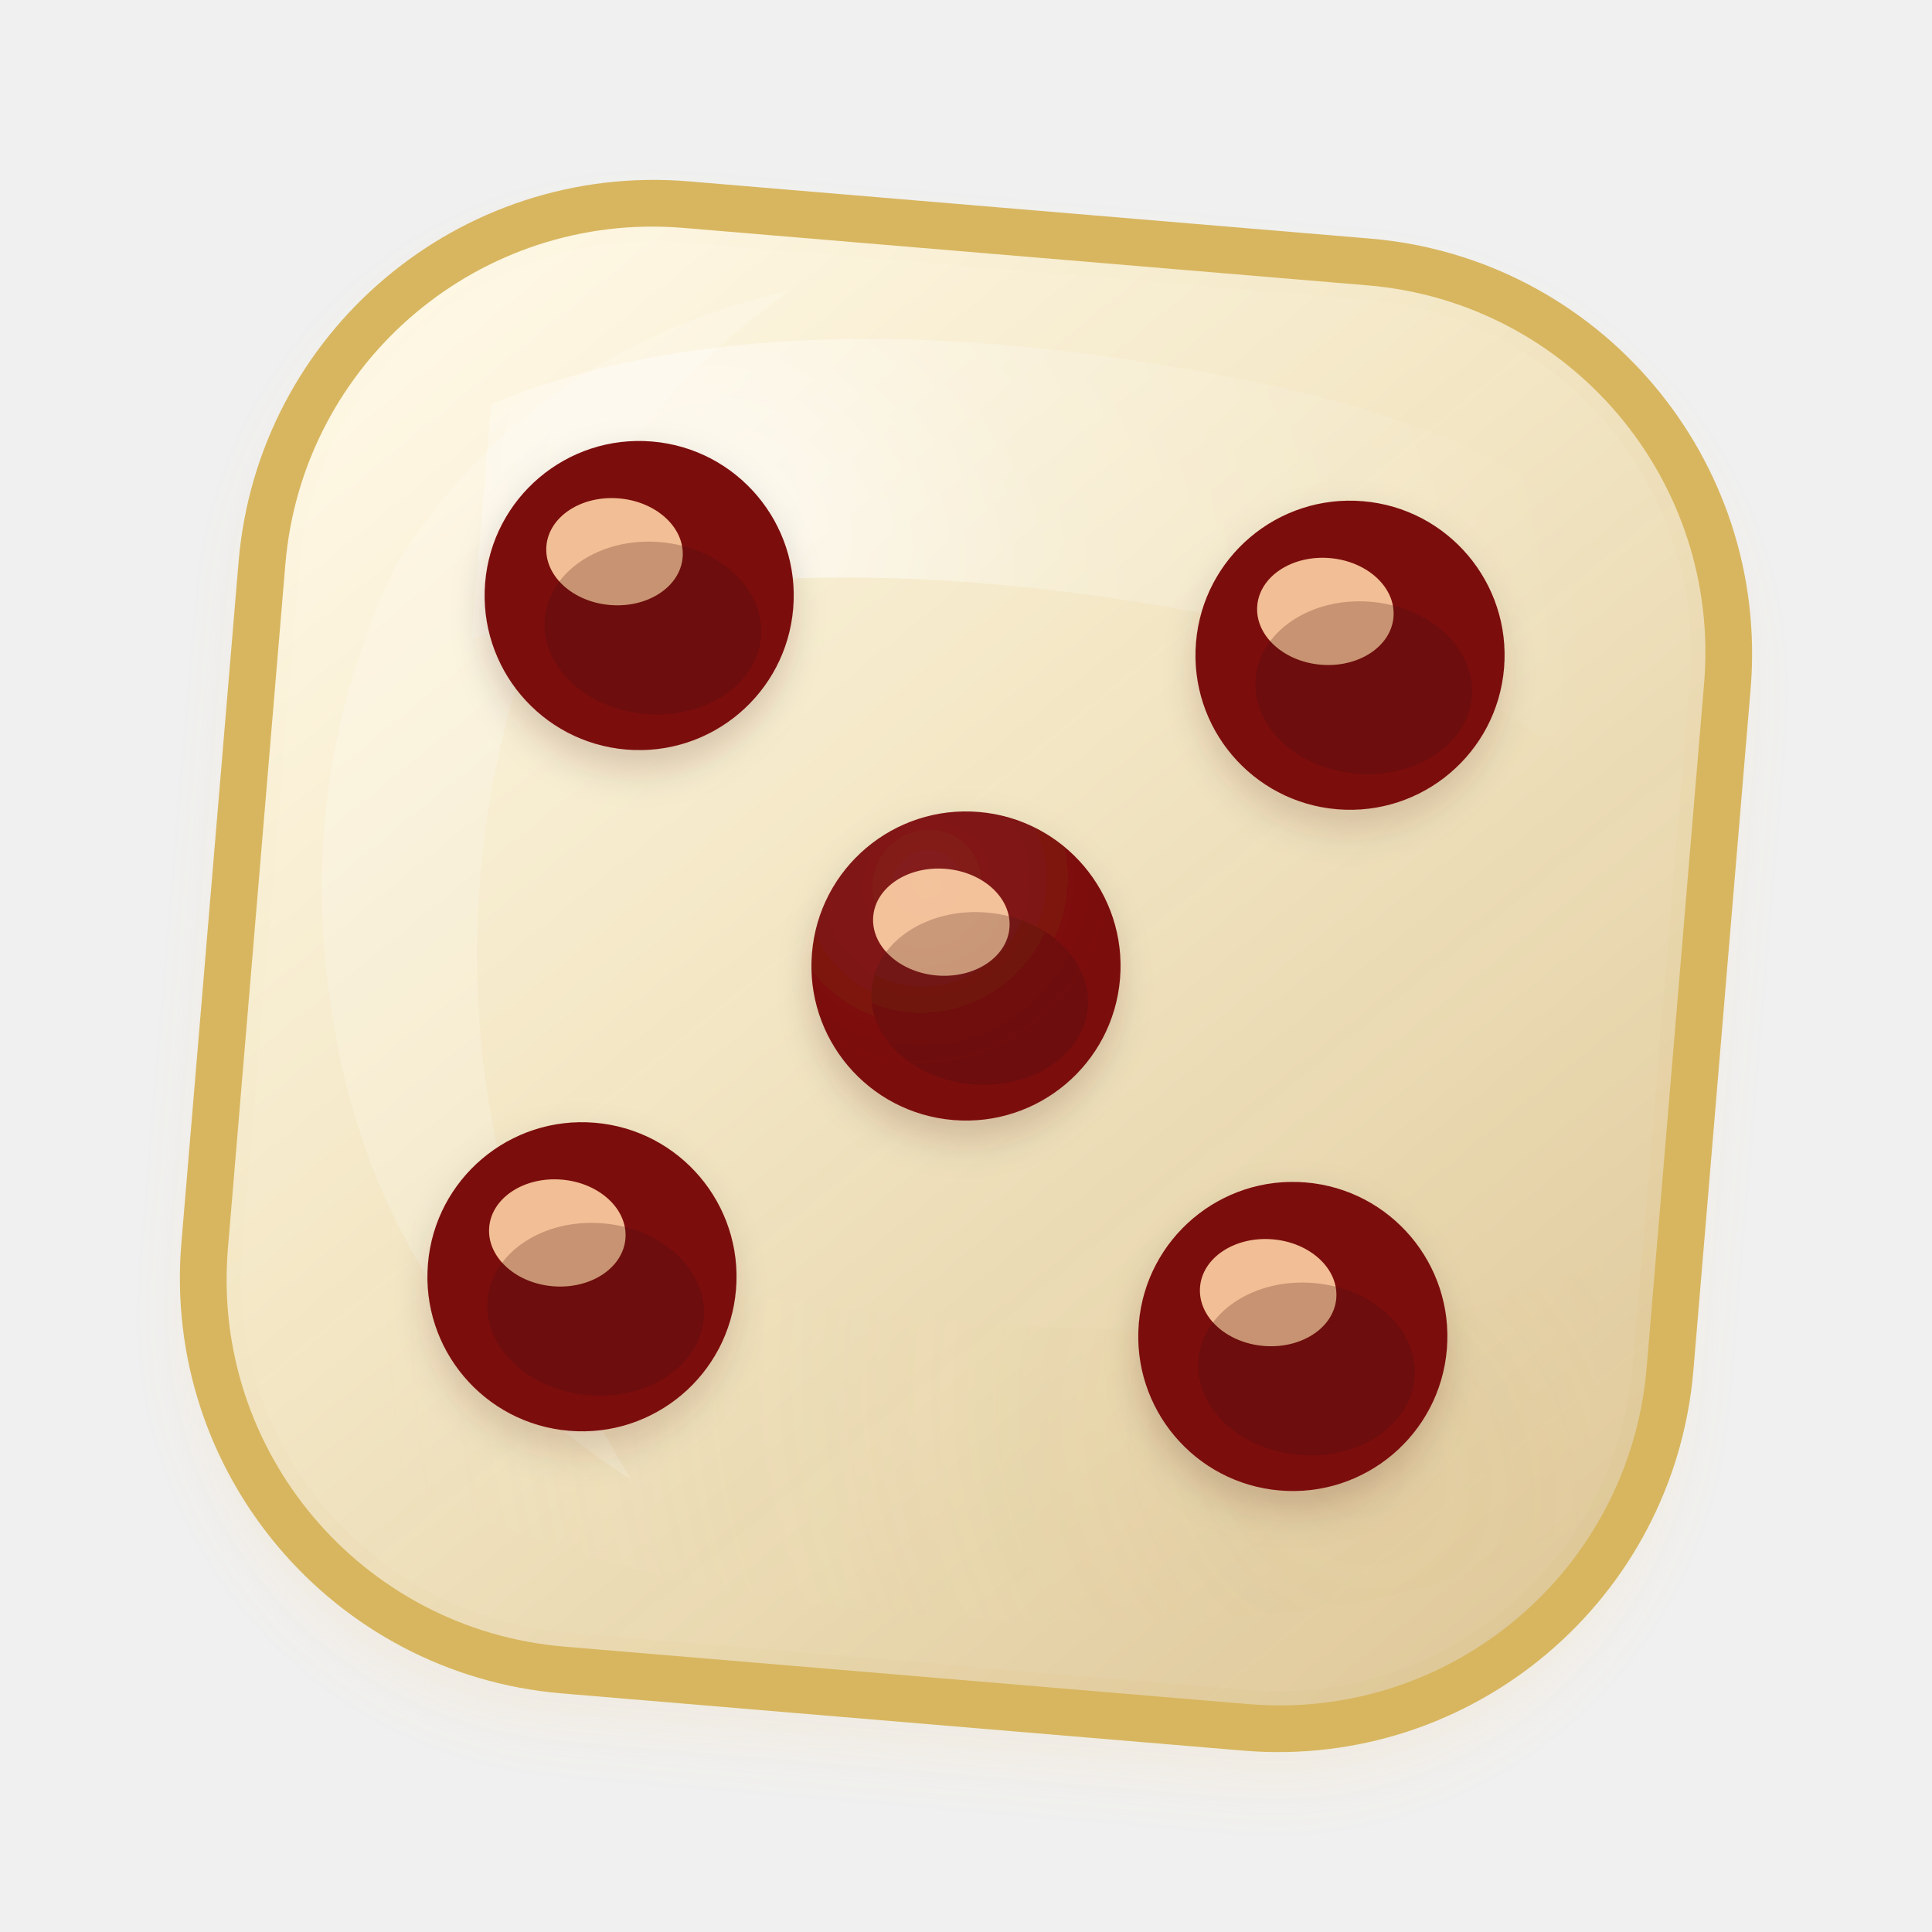
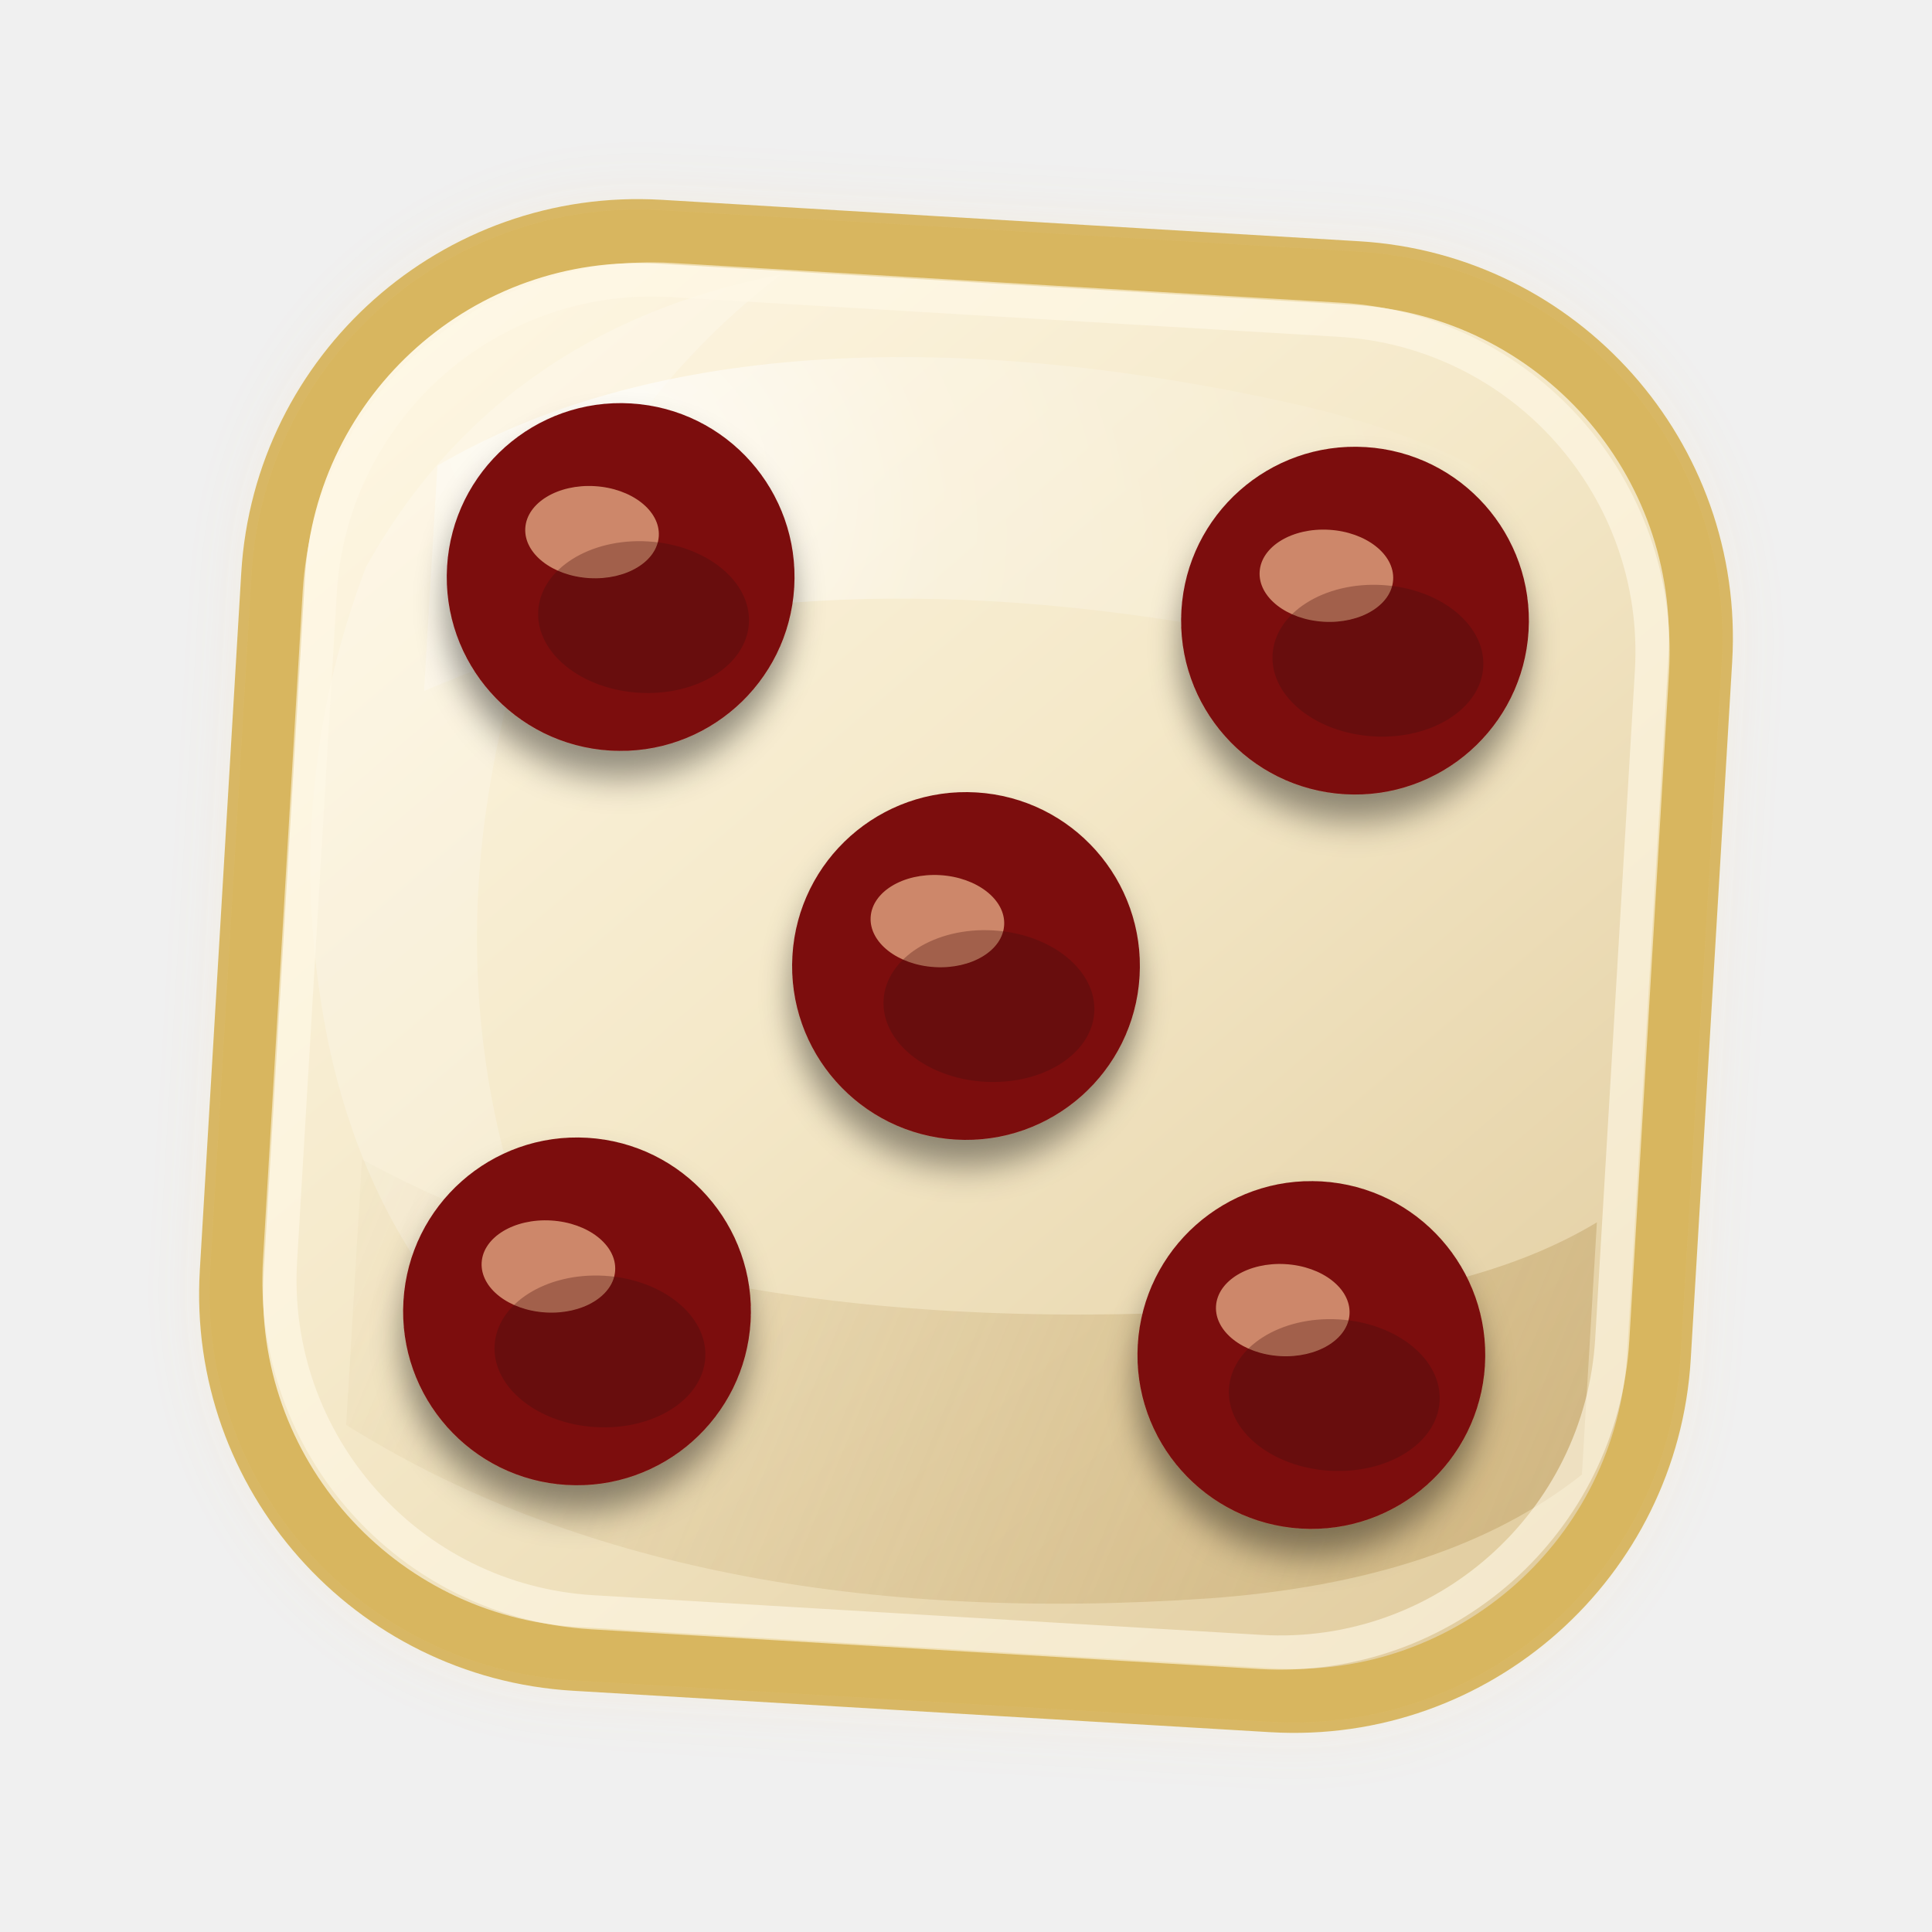
<svg xmlns="http://www.w3.org/2000/svg" preserveAspectRatio="xMidYMid meet" width="100%" height="100%" viewBox="0 0 26 26" fill="none">
  <defs>
-     <linearGradient id="dieTopLight" x1="4.9" y1="4.6" x2="21.1" y2="21.4" gradientUnits="userSpaceOnUse">
-       <stop offset="0" stop-color="#FFF8E6" stop-opacity="0.98" />
-       <stop offset="0.38" stop-color="#F4E8C8" stop-opacity="0.98" />
-       <stop offset="1" stop-color="#DFC99A" stop-opacity="0.96" />
+     <linearGradient id="dieFaceBevel" x1="4.1" y1="3.8" x2="22.1" y2="22.5" gradientUnits="userSpaceOnUse">
+       <stop offset="0" stop-color="#FFF8E6" />
+       <stop offset="0.46" stop-color="#F4E8C8" />
+       <stop offset="1" stop-color="#DFC99A" />
    </linearGradient>
-     <radialGradient id="bodyGloss" cx="0" cy="0" r="1" gradientUnits="userSpaceOnUse" gradientTransform="translate(9.4 7.2) rotate(37.8) scale(12.6 10.2)">
-       <stop offset="0" stop-color="#FFFFFF" stop-opacity="0.84" />
-       <stop offset="0.36" stop-color="#FFFFFF" stop-opacity="0.3" />
+     <radialGradient id="dieFaceGloss" cx="0" cy="0" r="1" gradientUnits="userSpaceOnUse" gradientTransform="translate(8.2 6.3) rotate(38) scale(13.4 10.4)">
+       <stop offset="0" stop-color="#FFFFFF" stop-opacity="0.82" />
+       <stop offset="0.34" stop-color="#FFFFFF" stop-opacity="0.32" />
      <stop offset="1" stop-color="#FFFFFF" stop-opacity="0" />
    </radialGradient>
-     <radialGradient id="bodyDepth" cx="0" cy="0" r="1" gradientUnits="userSpaceOnUse" gradientTransform="translate(18.7 19.2) rotate(-128.4) scale(14.8 12.6)">
-       <stop offset="0" stop-color="#D8C08A" stop-opacity="0.18" />
-       <stop offset="1" stop-color="#FFF6DA" stop-opacity="0" />
-     </radialGradient>
-     <radialGradient id="pipGloss" cx="0" cy="0" r="1" gradientUnits="userSpaceOnUse" gradientTransform="translate(12.38 11.94) rotate(134.6) scale(3.34 3.2)">
-       <stop offset="0" stop-color="#FFFFFF" stop-opacity="0.22" />
-       <stop offset="0.48" stop-color="#FFFFFF" stop-opacity="0.08" />
-       <stop offset="1" stop-color="#7B0D0B" stop-opacity="0" />
-     </radialGradient>
-     <filter id="dieShadow" x="-44%" y="-44%" width="188%" height="200%" color-interpolation-filters="sRGB">
-       <feDropShadow dx="0" dy="1.9" stdDeviation="1.42" flood-color="#D9C57B" flood-opacity="0.18" />
-       <feDropShadow dx="0" dy="0.5" stdDeviation="0.32" flood-color="#F2C86F" flood-opacity="0.1" />
+     <linearGradient id="dieLowerEdge" x1="5" y1="16" x2="21.8" y2="21.8" gradientUnits="userSpaceOnUse">
+       <stop offset="0" stop-color="#B99757" stop-opacity="0.04" />
+       <stop offset="1" stop-color="#B99757" stop-opacity="0.44" />
+     </linearGradient>
+     <filter id="dieCastShadow" x="-42%" y="-42%" width="184%" height="196%" color-interpolation-filters="sRGB">
+       <feDropShadow dx="0" dy="1.8" stdDeviation="1.15" flood-color="#3D0706" flood-opacity="0.26" />
+       <feDropShadow dx="0" dy="0" stdDeviation="0.38" flood-color="#F2C86F" flood-opacity="0.12" />
    </filter>
-     <filter id="innerShadow" x="-20%" y="-20%" width="140%" height="140%" color-interpolation-filters="sRGB">
-       <feOffset dx="0" dy="0.45" />
-       <feGaussianBlur stdDeviation="0.58" />
-       <feComposite in2="SourceAlpha" operator="arithmetic" k2="-1" k3="1" />
-       <feColorMatrix type="matrix" values="0 0 0 0 0.14 0 0 0 0 0.42 0 0 0 0 0.28 0 0 0 0.12 0" />
-       <feBlend in2="SourceGraphic" mode="multiply" />
-     </filter>
-     <filter id="pipShadow-0" x="-120%" y="-120%" width="340%" height="340%" color-interpolation-filters="sRGB">
-       <feDropShadow dx="0" dy="0.24" stdDeviation="0.24" flood-color="#3D0706" flood-opacity="0.18" />
-     </filter>
-     <filter id="pipShadow-1" x="-120%" y="-120%" width="340%" height="340%" color-interpolation-filters="sRGB">
-       <feDropShadow dx="0" dy="0.24" stdDeviation="0.24" flood-color="#3D0706" flood-opacity="0.16" />
-     </filter>
-     <filter id="pipShadow-2" x="-120%" y="-120%" width="340%" height="340%" color-interpolation-filters="sRGB">
-       <feDropShadow dx="0" dy="0.24" stdDeviation="0.24" flood-color="#3D0706" flood-opacity="0.18" />
-     </filter>
-     <filter id="pipShadow-3" x="-120%" y="-120%" width="340%" height="340%" color-interpolation-filters="sRGB">
-       <feDropShadow dx="0" dy="0.24" stdDeviation="0.24" flood-color="#3D0706" flood-opacity="0.16" />
-     </filter>
-     <filter id="pipShadow-4" x="-120%" y="-120%" width="340%" height="340%" color-interpolation-filters="sRGB">
-       <feDropShadow dx="0" dy="0.24" stdDeviation="0.24" flood-color="#3D0706" flood-opacity="0.18" />
+     <filter id="pipInset" x="-90%" y="-90%" width="280%" height="280%" color-interpolation-filters="sRGB">
+       <feDropShadow dx="0" dy="0.35" stdDeviation="0.22" flood-color="#000000" flood-opacity="0.42" />
    </filter>
  </defs>
-   <g filter="url(#dieShadow)" transform="rotate(4.8 13 13)">
-     <rect x="3.2" y="3.2" width="19.6" height="19.6" rx="5.2" fill="#F7F0D8" stroke="#D8B65E" stroke-width="0.82" />
-     <rect x="3.42" y="3.42" width="19.16" height="19.16" rx="4.96" fill="url(#dieTopLight)" />
-     <path d="M6 6C8.42 4.74 12.04 4.3 16.48 4.88C18.96 5.2 20.62 5.92 21.64 7.1V10.24C20.62 9.12 18.96 8.38 16.48 8.08C12.04 7.54 8.42 7.96 6 9.18V6Z" fill="url(#bodyGloss)" opacity="0.74" />
-     <path d="M5.56 16.58C8.82 17.76 13.1 18.12 18.24 17.42C19.72 17.22 20.98 16.82 21.88 16.18V19.7C20.86 20.5 19.48 21.08 17.72 21.36C12.76 22.14 8.64 21.76 5.56 20.36V16.58Z" fill="url(#bodyDepth)" opacity="0.86" />
-     <path d="M4.9 8.28C5.92 6.28 7.6 4.86 9.88 4.14C7.84 5.8 6.66 8.28 6.42 11.44C6.2 14.56 7.1 17.5 9.08 20.26C6.86 19.1 5.38 17.24 4.68 14.84C4.02 12.56 4.1 10.4 4.9 8.28Z" fill="#FFFFFF" opacity="0.18" />
-     <rect x="3.58" y="3.58" width="18.84" height="18.84" rx="4.86" filter="url(#innerShadow)" fill="transparent" />
-     <g filter="url(#pipShadow-0)">
-       <circle cx="8.2" cy="8.4" r="2.08" fill="#7B0D0B" />
-       <ellipse cx="7.82" cy="7.84" rx="0.92" ry="0.72" fill="#FFD2A4" opacity="0.9" />
-       <ellipse cx="8.42" cy="8.82" rx="1.46" ry="1.16" fill="#3D0706" opacity="0.24" />
-       <circle cx="8.2" cy="8.4" r="2.08" fill="url(#pipGloss)" opacity="0.34" />
+   <g data-dice-style="beveled-high-contrast" filter="url(#dieCastShadow)" transform="rotate(3.4 13 13)">
+     <rect x="2.95" y="2.95" width="20.1" height="20.1" rx="5.35" fill="#D8B65E" opacity="0.96" />
+     <rect x="3.45" y="3.45" width="19.1" height="19.1" rx="4.86" fill="url(#dieFaceBevel)" stroke="#D8B65E" stroke-width="0.72" />
+     <path d="M5.5 6.7C8.16 4.92 12.16 4.42 16.92 5.18C19.04 5.52 20.58 6.26 21.54 7.38V10.2C20.02 9.1 18.02 8.44 15.54 8.2C11.58 7.82 8.24 8.34 5.5 9.74V6.7Z" fill="url(#dieFaceGloss)" opacity="0.82" />
+     <path d="M5.04 16.08C8.3 17.62 12.54 18.02 17.68 17.3C19.4 17.06 20.72 16.6 21.68 15.94V19.34C20.52 20.38 18.88 21.02 16.78 21.3C12.12 21.9 8.18 21.38 5.04 19.66V16.08Z" fill="url(#dieLowerEdge)" />
+     <path d="M4.62 8.12C5.66 5.96 7.44 4.5 9.96 3.86C7.86 5.68 6.66 8.18 6.42 11.4C6.2 14.48 7.1 17.32 9.1 19.92C6.74 18.9 5.2 17.1 4.5 14.56C3.92 12.38 3.96 10.24 4.62 8.12Z" fill="#FFFFFF" opacity="0.2" />
+     <rect x="4.02" y="4.02" width="17.96" height="17.96" rx="4.48" stroke="#FFF8E6" stroke-width="0.46" opacity="0.62" />
+     <g class="pip pip-0" filter="url(#pipInset)">
+       <circle class="pip-core" cx="8.05" cy="8.05" r="2.34" fill="#7B0D0B" />
+       <ellipse cx="7.63" cy="7.47" rx="0.9" ry="0.62" fill="#FFD2A4" opacity="0.62" />
+       <ellipse cx="8.39" cy="8.57" rx="1.42" ry="1.02" fill="#3D0706" opacity="0.3" />
    </g>
-     <g filter="url(#pipShadow-1)">
-       <circle cx="17.8" cy="8.4" r="2.08" fill="#7B0D0B" />
-       <ellipse cx="17.42" cy="7.84" rx="0.92" ry="0.72" fill="#FFD2A4" opacity="0.9" />
-       <ellipse cx="18.02" cy="8.82" rx="1.46" ry="1.16" fill="#3D0706" opacity="0.24" />
-       <circle cx="17.8" cy="8.4" r="2.08" fill="url(#pipGloss)" opacity="0.34" />
+     <g class="pip pip-1" filter="url(#pipInset)">
+       <circle class="pip-core" cx="17.95" cy="8.05" r="2.34" fill="#7B0D0B" />
+       <ellipse cx="17.53" cy="7.47" rx="0.9" ry="0.62" fill="#FFD2A4" opacity="0.62" />
+       <ellipse cx="18.29" cy="8.57" rx="1.42" ry="1.02" fill="#3D0706" opacity="0.3" />
    </g>
-     <g filter="url(#pipShadow-2)">
-       <circle cx="13" cy="13" r="2.08" fill="#7B0D0B" />
-       <ellipse cx="12.62" cy="12.44" rx="0.92" ry="0.72" fill="#FFD2A4" opacity="0.9" />
-       <ellipse cx="13.22" cy="13.42" rx="1.46" ry="1.16" fill="#3D0706" opacity="0.24" />
-       <circle cx="13" cy="13" r="2.08" fill="url(#pipGloss)" opacity="0.34" />
+     <g class="pip pip-2" filter="url(#pipInset)">
+       <circle class="pip-core" cx="13" cy="13" r="2.34" fill="#7B0D0B" />
+       <ellipse cx="12.58" cy="12.42" rx="0.9" ry="0.62" fill="#FFD2A4" opacity="0.62" />
+       <ellipse cx="13.34" cy="13.52" rx="1.42" ry="1.02" fill="#3D0706" opacity="0.3" />
    </g>
-     <g filter="url(#pipShadow-3)">
-       <circle cx="8.2" cy="17.6" r="2.08" fill="#7B0D0B" />
-       <ellipse cx="7.82" cy="17.04" rx="0.92" ry="0.72" fill="#FFD2A4" opacity="0.9" />
-       <ellipse cx="8.42" cy="18.02" rx="1.46" ry="1.16" fill="#3D0706" opacity="0.24" />
-       <circle cx="8.2" cy="17.6" r="2.08" fill="url(#pipGloss)" opacity="0.34" />
+     <g class="pip pip-3" filter="url(#pipInset)">
+       <circle class="pip-core" cx="8.05" cy="17.95" r="2.34" fill="#7B0D0B" />
+       <ellipse cx="7.63" cy="17.37" rx="0.9" ry="0.62" fill="#FFD2A4" opacity="0.62" />
+       <ellipse cx="8.39" cy="18.47" rx="1.42" ry="1.02" fill="#3D0706" opacity="0.3" />
    </g>
-     <g filter="url(#pipShadow-4)">
-       <circle cx="17.8" cy="17.6" r="2.08" fill="#7B0D0B" />
-       <ellipse cx="17.42" cy="17.04" rx="0.92" ry="0.72" fill="#FFD2A4" opacity="0.9" />
-       <ellipse cx="18.02" cy="18.02" rx="1.46" ry="1.16" fill="#3D0706" opacity="0.24" />
-       <circle cx="17.8" cy="17.6" r="2.08" fill="url(#pipGloss)" opacity="0.34" />
+     <g class="pip pip-4" filter="url(#pipInset)">
+       <circle class="pip-core" cx="17.95" cy="17.95" r="2.34" fill="#7B0D0B" />
+       <ellipse cx="17.53" cy="17.37" rx="0.9" ry="0.62" fill="#FFD2A4" opacity="0.62" />
+       <ellipse cx="18.29" cy="18.47" rx="1.42" ry="1.02" fill="#3D0706" opacity="0.3" />
    </g>
  </g>
</svg>
